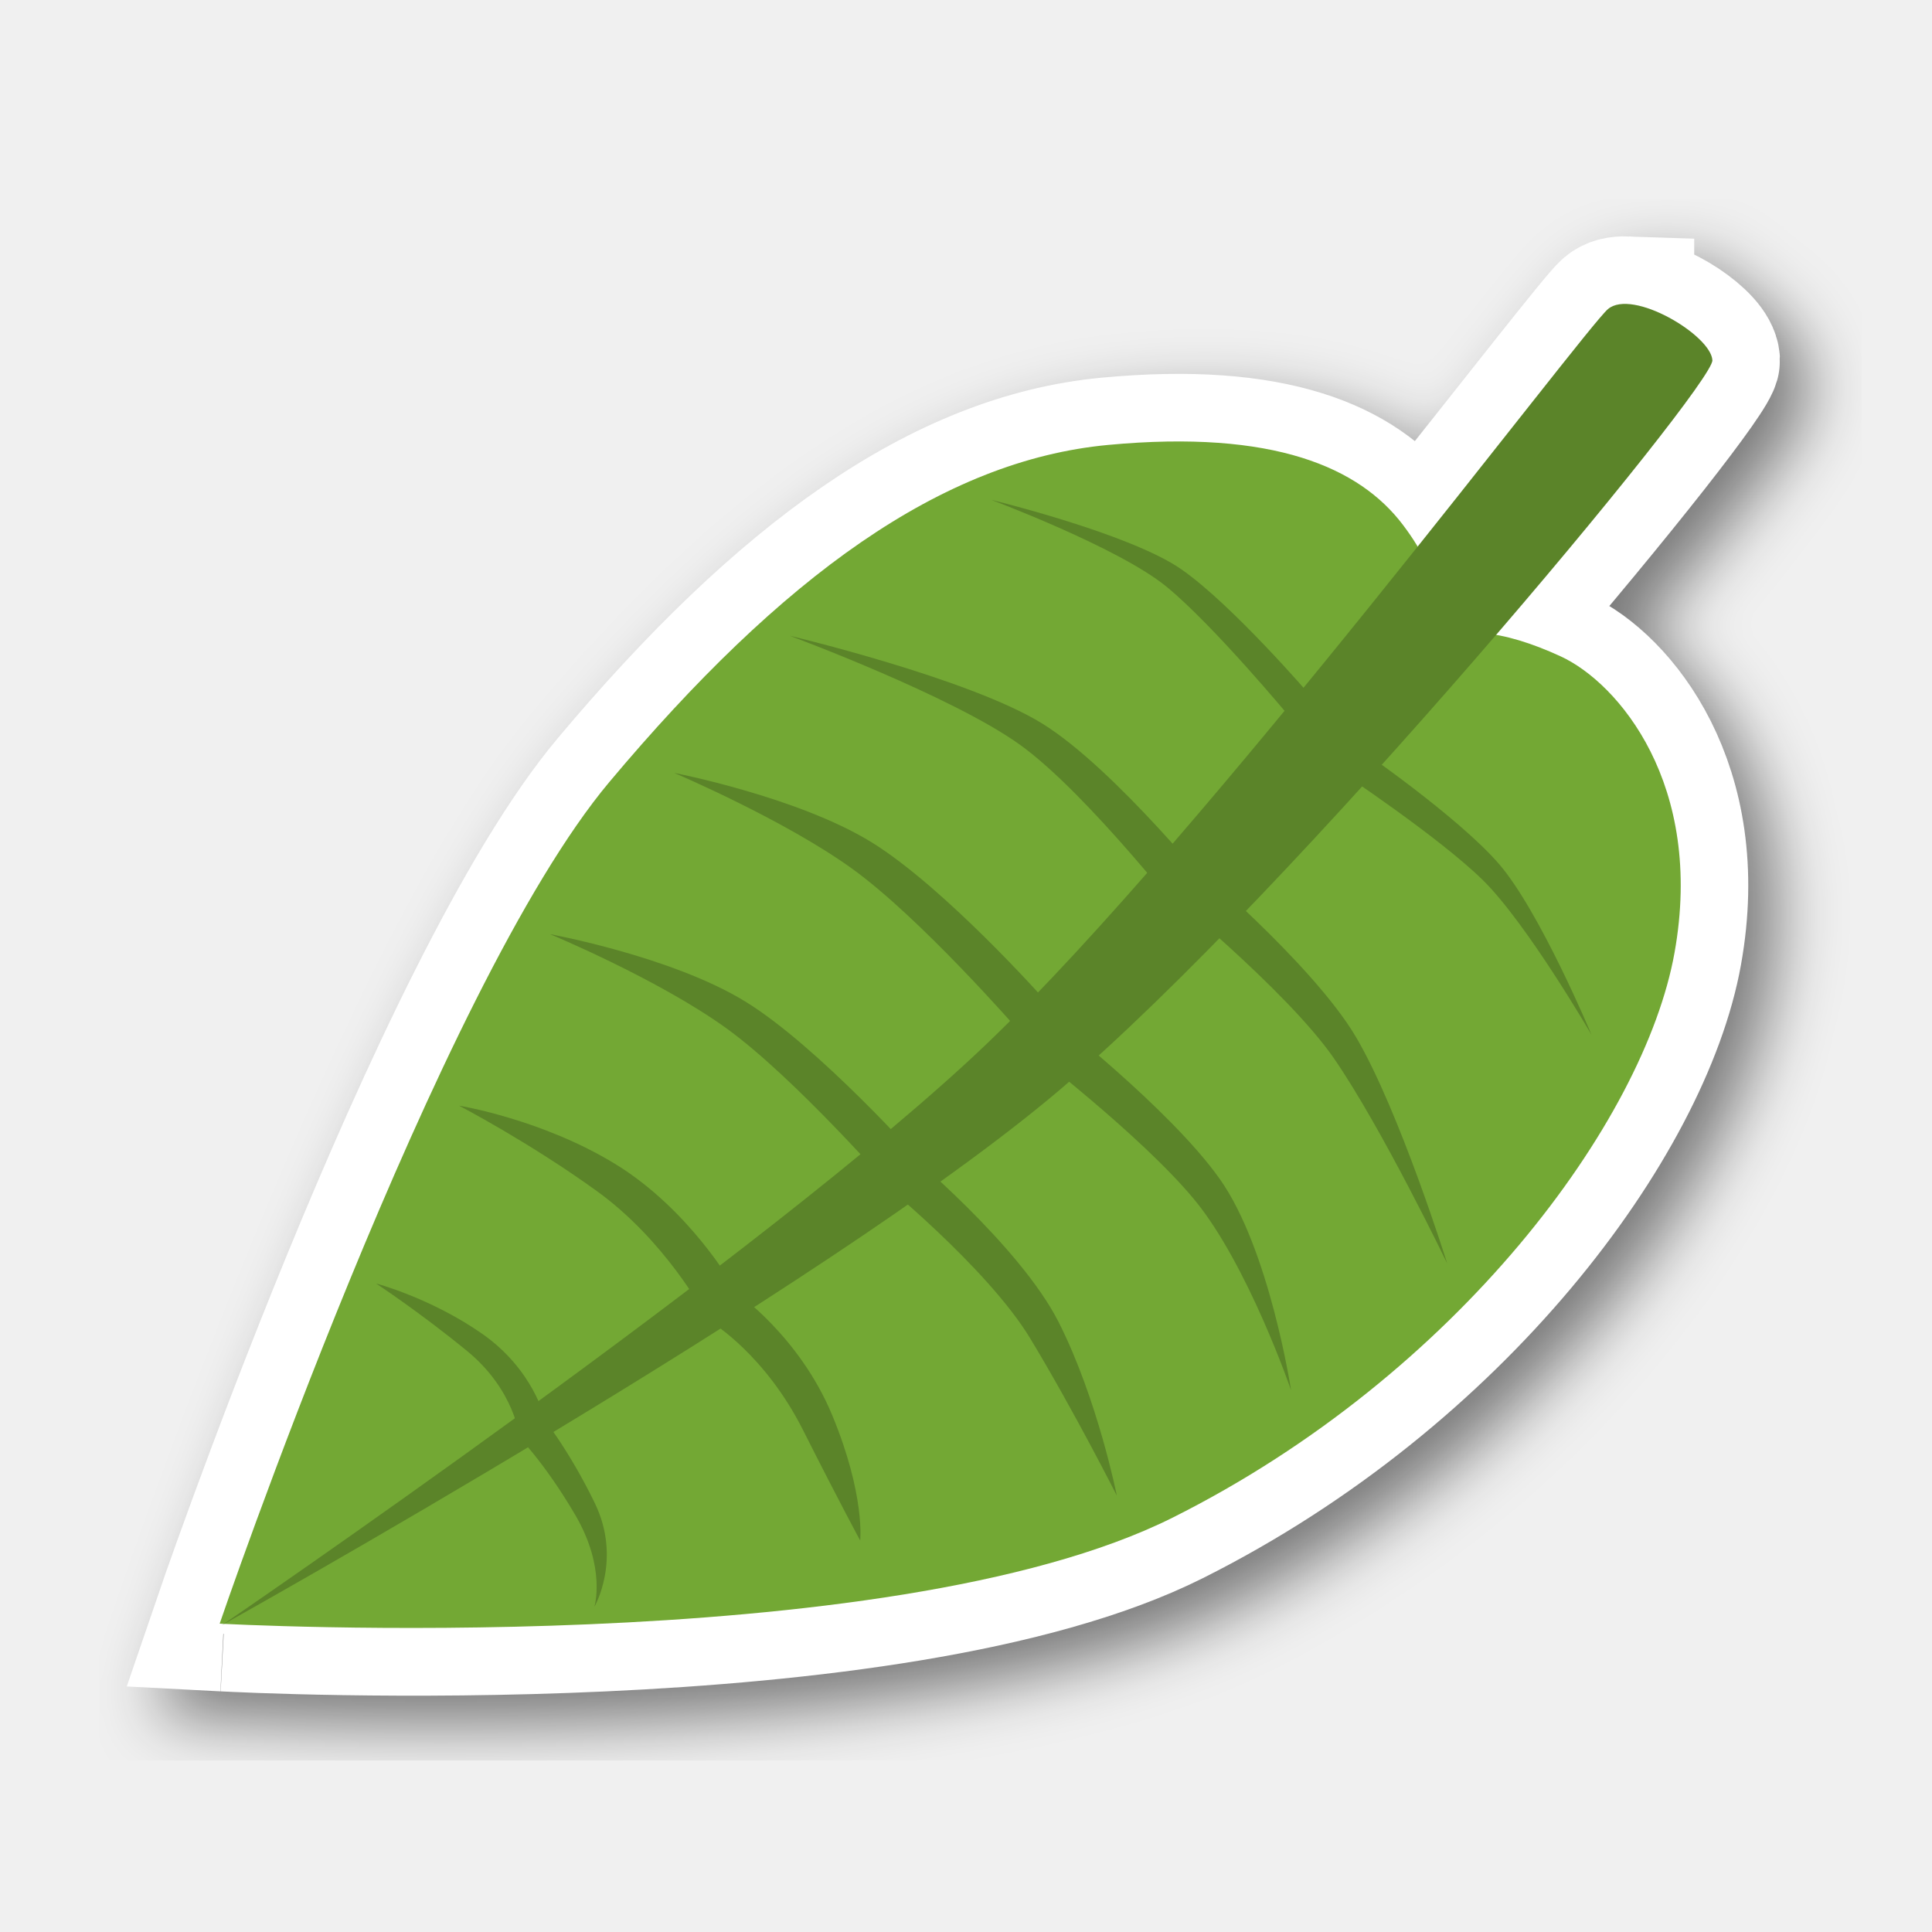
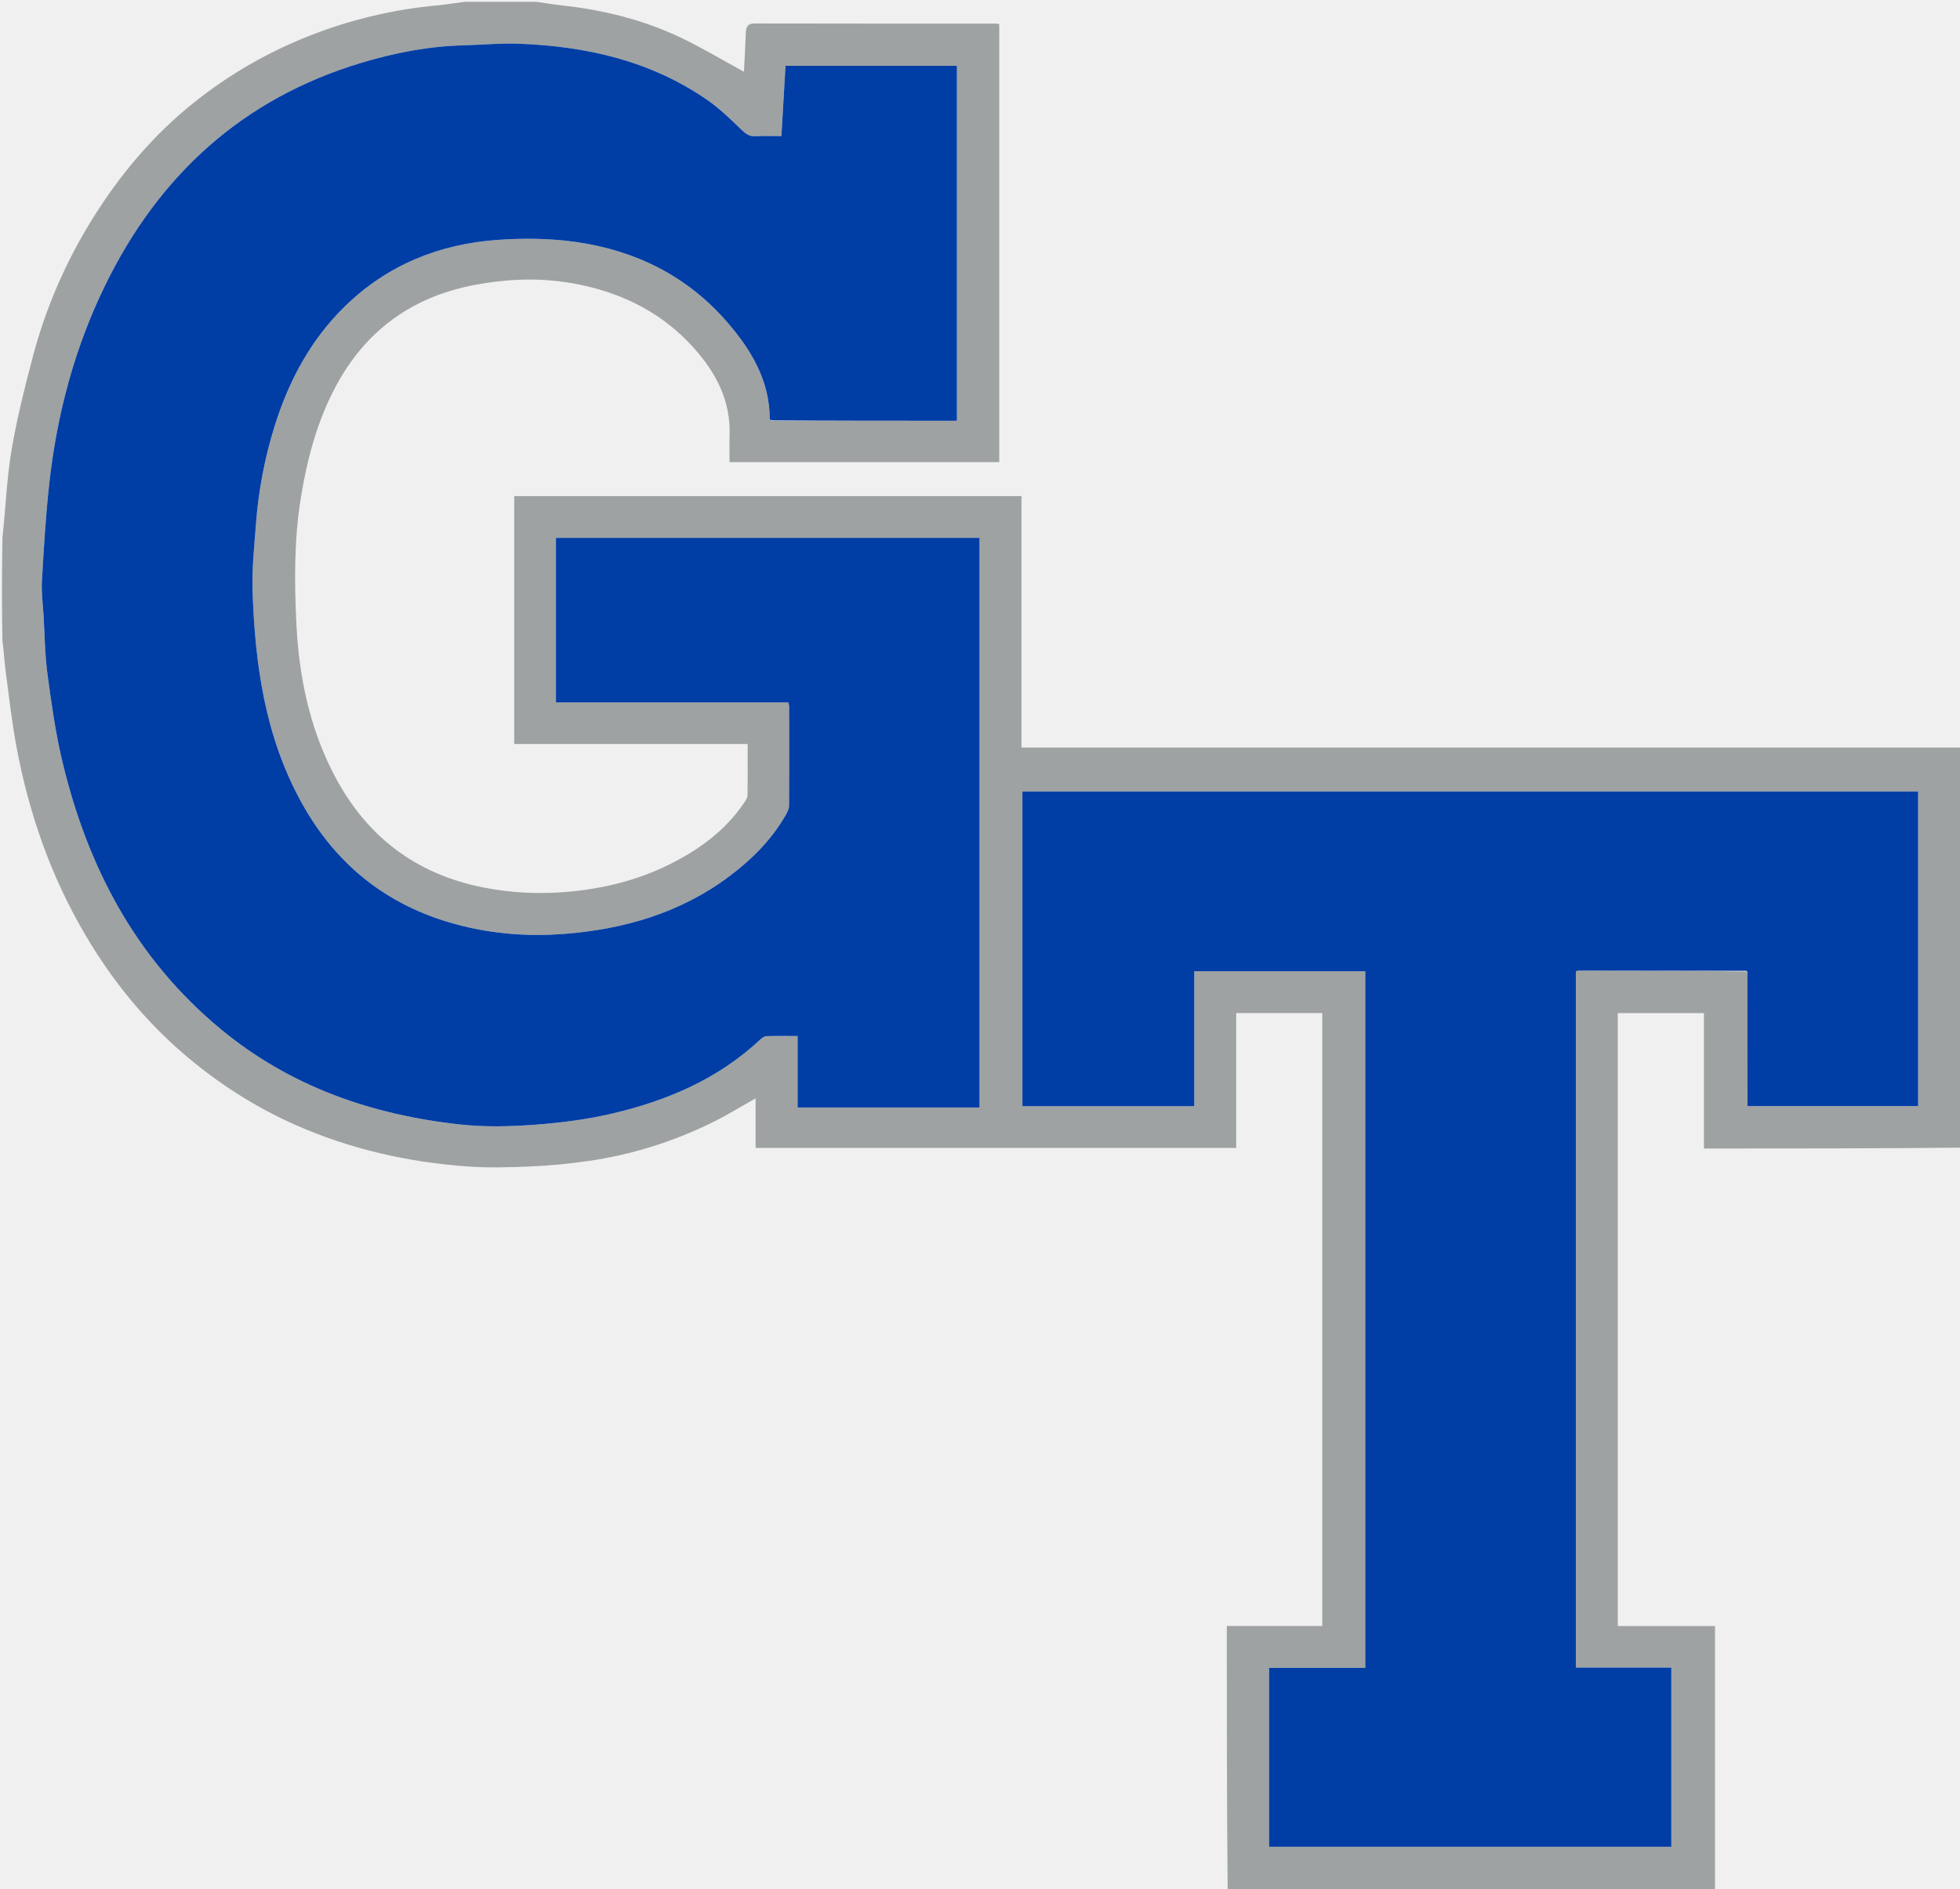
- <svg xmlns="http://www.w3.org/2000/svg" version="1.1" width="48" height="48" id="svg2">
-   <defs id="defs4">
-     <filter color-interpolation-filters="sRGB" id="filter4056">
-       <feFlood result="flood" flood-color="rgb(0,0,0)" flood-opacity="0.5" id="feFlood4058" />
-       <feComposite in2="SourceGraphic" operator="in" in="flood" result="composite1" id="feComposite4060" />
-       <feGaussianBlur result="blur" stdDeviation="4.6" id="feGaussianBlur4062" />
-       <feOffset result="offset" dy="4" dx="4" id="feOffset4064" />
-       <feComposite in2="offset" operator="over" in="SourceGraphic" result="composite2" id="feComposite4066" />
-     </filter>
-   </defs>
-   <g transform="translate(0,-252)" id="layer2">
-     <g transform="matrix(0.1743684,0,0,0.1743684,-0.5696428,252.7403)" id="g4245">
-       <path d="m 235.031,39.062 c -1.073,-0.038 -2.002,0.162 -2.656,0.719 -1.508,1.285 -12.677,15.716 -27.125,33.812 -0.578,-0.97 -1.279,-1.985 -2.094,-3.062 -6.155,-8.138 -18.321,-13.592 -42,-11.375 -23.679,2.217 -46.49,18.719 -71.062,48 -24.572,29.281 -55.531,119.938 -55.531,119.938 0,0 0.534,0.028 0.594,0.031 -0.016,0.011 -0.281,0.188 -0.281,0.188 0,0 0.322,-0.175 0.344,-0.188 3.623,0.192 95.232,4.856 135.125,-15.125 40.696,-20.383 67.195,-56.507 71.5,-80.469 4.305,-23.962 -8.017,-38.478 -16.219,-42.25 -3.295,-1.516 -6.367,-2.572 -9.188,-3.062 17.583,-20.434 30.904,-37.44 30.812,-39.125 -0.158,-2.897 -7.57,-7.866 -12.219,-8.031 z" id="path3006-3" style="fill:#000000;fill-opacity:1;stroke:#ffffff;stroke-width:19.269;stroke-miterlimit:4;stroke-opacity:1;stroke-dasharray:none;filter:url(#filter4056)" />
-       <path d="m 34.567,227.096 c 0,0 30.956,-90.644 55.528,-119.925 24.572,-29.281 47.383,-45.804 71.062,-48.021 23.679,-2.217 35.849,3.25 42.004,11.388 6.155,8.138 5.193,12.997 2.63,17.612 4.727,-3.586 11.639,-2.649 19.841,1.123 8.202,3.772 20.53,18.282 16.225,42.244 -4.305,23.962 -30.811,60.091 -71.507,80.475 -40.696,20.383 -135.783,15.105 -135.783,15.105" id="path3006" style="fill:#73a834;fill-opacity:1;stroke:none;display:inline" />
-       <path d="m 34.88,227.319 c 0,0 85.654,-47.68 119.25,-76.166 33.596,-28.486 93.319,-100.502 93.125,-104.068 -0.195,-3.566 -11.395,-10.26 -14.882,-7.289 -3.488,2.971 -57.41,74.937 -88.509,104.68 -31.099,29.743 -108.982,82.843 -108.982,82.843 z" id="path3033" style="fill:#5b8429;fill-opacity:1;stroke:none;display:inline" />
-       <path d="m 190.022,94.921 c 0,0 -11.109,-12.947 -18.428,-18.049 -7.318,-5.102 -27.102,-9.899 -27.102,-9.899 0,0 18.186,6.804 24.981,12.374 6.795,5.57 17.721,18.756 17.721,18.756 z" id="path3803" style="fill:#5b8429;fill-opacity:1;stroke:none;display:inline" />
-       <path d="m 176.953,123.7 c 0,0 -14.811,-18.49 -25.275,-24.908 -10.463,-6.418 -35.89,-12.454 -35.89,-12.454 0,0 23.142,8.56 32.857,15.568 9.715,7.008 24.264,25.798 24.264,25.798 z" id="path3803-3" style="fill:#5b8429;fill-opacity:1;stroke:none;display:inline" />
-       <path d="m 107.553,178.726 c 0,0 -6.122,-10.679 -16.585,-17.098 -10.463,-6.418 -22.294,-8.333 -22.294,-8.333 0,0 9.899,5.146 19.614,12.154 9.715,7.008 15.221,17.28 15.221,17.28 z" id="path3803-3-2" style="fill:#5b8429;fill-opacity:1;stroke:none;display:inline" />
-       <path d="m 80.873,197.828 c 0,0 -1.609,-6.947 -8.928,-12.049 -7.318,-5.102 -15.102,-7.149 -15.102,-7.149 0,0 6.186,4.054 12.981,9.624 6.795,5.57 7.471,12.256 7.471,12.256 z" id="path3803-5" style="fill:#5b8429;fill-opacity:1;stroke:none;display:inline" />
-       <path d="m 152.205,138.312 c 0,0 -14.372,-16.179 -24.835,-22.598 -10.463,-6.418 -28.044,-9.833 -28.044,-9.833 0,0 15.649,6.646 25.364,13.654 9.715,7.008 23.471,22.78 23.471,22.78 z" id="path3803-3-2-5" style="fill:#5b8429;fill-opacity:1;stroke:none;display:inline" />
-       <path d="m 134.527,161.293 c 0,0 -14.622,-16.429 -25.085,-22.848 -10.463,-6.418 -27.794,-9.583 -27.794,-9.583 0,0 15.399,6.396 25.114,13.404 9.715,7.008 23.721,23.03 23.721,23.03 z" id="path3803-3-2-6" style="fill:#5b8429;fill-opacity:1;stroke:none;display:inline" />
-       <path d="m 196.895,102.403 c 0,0 14.057,9.667 19.909,16.4 5.852,6.733 13.23,24.394 13.23,24.394 0,0 -9.202,-15.858 -15.465,-22.021 -6.263,-6.163 -20.537,-15.622 -20.537,-15.622 z" id="path3803-51" style="fill:#5b8429;fill-opacity:1;stroke:none;display:inline" />
-       <path d="m 172.178,117.824 c 0,0 18.168,15.204 24.361,25.803 6.193,10.598 12.932,32.149 12.932,32.149 0,0 -9.312,-19.32 -16.11,-29.183 -6.798,-9.863 -25.272,-24.811 -25.272,-24.811 z" id="path3803-3-20" style="fill:#5b8429;fill-opacity:1;stroke:none;display:inline" />
-       <path d="m 108.079,179.861 c 0,0 9.084,6.225 13.778,17.567 4.694,11.342 3.975,17.827 3.975,17.827 0,0 -2.775,-5.085 -8.169,-15.781 -5.394,-10.696 -12.923,-15.248 -12.923,-15.248 z" id="path3803-3-2-7" style="fill:#5b8429;fill-opacity:1;stroke:none;display:inline" />
-       <path d="m 80.02,196.957 c 0,0 4.108,4.931 7.996,12.961 3.888,8.029 -0.063,14.788 -0.063,14.788 0,0 1.719,-5.496 -2.714,-13.082 -4.433,-7.586 -8.429,-11.554 -8.429,-11.554 z" id="path3803-5-3" style="fill:#5b8429;fill-opacity:1;stroke:none;display:inline" />
-       <path d="m 152.896,140.449 c 0,0 17.087,13.281 24.177,23.301 7.09,10.02 10.15,30.089 10.15,30.089 0,0 -6.157,-17.93 -13.787,-27.165 -7.63,-9.235 -24.27,-21.927 -24.27,-21.927 z" id="path3803-3-2-5-5" style="fill:#5b8429;fill-opacity:1;stroke:none;display:inline" />
-       <path d="m 132.37,159.778 c 0,0 16.188,13.407 21.736,24.357 5.548,10.95 8.295,24.73 8.295,24.73 0,0 -6.124,-12.118 -12.321,-22.37 -6.196,-10.252 -22.029,-23.012 -22.029,-23.012 z" id="path3803-3-2-6-5" style="fill:#5b8429;fill-opacity:1;stroke:none;display:inline" />
-     </g>
-   </g>
+ <svg xmlns="http://www.w3.org/2000/svg" version="1.1" id="Layer_1" x="0px" y="0px" width="100%" viewBox="0 0 1080 1041" enable-background="new 0 0 1080 1041" xml:space="preserve">
+   <path fill="none" opacity="1" stroke="none" d=" M676,1042   C451.069,1042 226.138,1042 1,1042   C1,812.64 1,583.28 1.35,353.701   C2.129,358.747 2.336,364.04 3.028,369.27   C4.882,383.274 6.454,397.34 9.017,411.22   C15.823,448.078 28.028,483.024 47.122,515.447   C61.753,540.293 79.63,562.366 101.581,581.159   C120.117,597.029 140.373,610.045 162.693,619.944   C192.805,633.3 224.433,640.453 257.13,642.86   C268.788,643.718 280.578,643.386 292.277,642.887   C302.795,642.439 313.33,641.427 323.755,639.945   C348.031,636.493 371.201,629.185 393.172,618.309   C400.875,614.496 408.207,609.934 416.345,605.356   C416.345,614.916 416.345,623.831 416.345,632.686   C504.724,632.686 592.624,632.686 681.172,632.686   C681.172,607.676 681.172,582.973 681.172,558.334   C697.405,558.334 712.987,558.334 728.596,558.334   C728.596,671.014 728.596,783.359 728.596,896.179   C710.945,896.179 693.693,896.179 676,896.179   C676,945.102 676,993.551 676,1042  z" />
+   <path fill="none" opacity="1" stroke="none" d=" M296,1   C557.574,1 819.148,1 1081,1   C1081,137.692 1081,274.385 1080.531,411.539   C907.817,412 735.572,412 562.848,412   C562.848,365.307 562.848,319.388 562.848,273.418   C469.335,273.418 376.301,273.418 283.346,273.418   C283.346,319.088 283.346,364.338 283.346,410.066   C326.274,410.066 368.86,410.066 411.965,410.066   C411.965,419.819 412.04,429.104 411.882,438.386   C411.859,439.726 410.877,441.155 410.069,442.362   C399.64,457.928 384.91,468.498 368.491,476.615   C349.702,485.903 329.418,490.488 308.6,491.834   C294.581,492.74 280.559,491.894 266.598,489.171   C228.812,481.8 201.586,460.713 183.989,426.849   C170.453,400.8 164.701,372.521 163.306,343.632   C162.19,320.514 162.041,297.257 165.81,274.123   C169.28,252.816 174.709,232.363 184.879,213.202   C195.568,193.063 210.589,177.295 230.986,167.103   C245.69,159.757 261.447,156.3 277.922,154.732   C294.658,153.139 310.978,154.445 326.96,158.65   C348.272,164.259 366.963,174.778 381.961,191.392   C394.44,205.217 402.638,220.646 402.024,239.84   C401.866,244.765 402,249.7 402,254.712   C451.971,254.712 501.221,254.712 550.609,254.712   C550.609,174.057 550.609,93.69 550.609,13.264   C549.579,13.151 548.928,13.017 548.277,13.017   C504.112,13.005 459.946,13.041 415.781,12.938   C411.802,12.928 411.104,14.953 410.977,18.165   C410.686,25.531 410.26,32.892 409.925,39.544   C398.369,33.249 387.108,26.465 375.301,20.826   C354.493,10.888 332.334,5.452 309.429,2.965   C304.935,2.477 300.475,1.663 296,1  z" />
+   <path fill="#9EA2A2" opacity="1" stroke="none" d=" M295.531,1   C300.475,1.663 304.935,2.477 309.429,2.965   C332.334,5.452 354.493,10.888 375.301,20.826   C387.108,26.465 398.369,33.249 409.925,39.544   C410.26,32.892 410.686,25.531 410.977,18.165   C411.104,14.953 411.802,12.928 415.781,12.938   C459.946,13.041 504.112,13.005 548.277,13.017   C548.928,13.017 549.579,13.151 550.609,13.264   C550.609,93.69 550.609,174.057 550.609,254.712   C501.221,254.712 451.971,254.712 402,254.712   C402,249.7 401.866,244.765 402.024,239.84   C402.638,220.646 394.44,205.217 381.961,191.392   C366.963,174.778 348.272,164.259 326.96,158.65   C310.978,154.445 294.658,153.139 277.922,154.732   C261.447,156.3 245.69,159.757 230.986,167.103   C210.589,177.295 195.568,193.063 184.879,213.202   C174.709,232.363 169.28,252.816 165.81,274.123   C162.041,297.257 162.19,320.514 163.306,343.632   C164.701,372.521 170.453,400.8 183.989,426.849   C201.586,460.713 228.812,481.8 266.598,489.171   C280.559,491.894 294.581,492.74 308.6,491.834   C329.418,490.488 349.702,485.903 368.491,476.615   C384.91,468.498 399.64,457.928 410.069,442.362   C410.877,441.155 411.859,439.726 411.882,438.386   C412.04,429.104 411.965,419.819 411.965,410.066   C368.86,410.066 326.274,410.066 283.346,410.066   C283.346,364.338 283.346,319.088 283.346,273.418   C376.301,273.418 469.335,273.418 562.848,273.418   C562.848,319.388 562.848,365.307 562.848,412   C735.572,412 907.817,412 1080.531,412   C1081,485.354 1081,558.708 1080.531,632.531   C1033.163,633 986.263,633 938.901,633   C938.901,607.688 938.901,583.109 938.901,558.379   C922.735,558.379 907.039,558.379 891.42,558.379   C891.42,671.085 891.42,783.412 891.42,896.208   C909.419,896.208 927.001,896.208 945,896.208   C945,945.118 945,993.559 945,1042   C855.646,1042 766.292,1042 676.469,1042   C676,993.551 676,945.102 676,896.179   C693.693,896.179 710.945,896.179 728.596,896.179   C728.596,783.359 728.596,671.014 728.596,558.334   C712.987,558.334 697.405,558.334 681.172,558.334   C681.172,582.973 681.172,607.676 681.172,632.686   C592.624,632.686 504.724,632.686 416.345,632.686   C416.345,623.831 416.345,614.916 416.345,605.356   C408.207,609.934 400.875,614.496 393.172,618.309   C371.201,629.185 348.031,636.493 323.755,639.945   C313.33,641.427 302.795,642.439 292.277,642.887   C280.578,643.386 268.788,643.718 257.13,642.86   C224.433,640.453 192.805,633.3 162.693,619.944   C140.373,610.045 120.117,597.029 101.581,581.159   C79.63,562.366 61.753,540.293 47.122,515.447   C28.028,483.024 15.823,448.078 9.017,411.22   C6.454,397.34 4.882,383.274 3.028,369.27   C2.336,364.04 2.129,358.747 1.35,353.241   C1,334.312 1,315.625 1.351,296.227   C3.162,279.754 3.721,263.841 6.325,248.269   C9.214,230.989 13.557,213.912 18.006,196.941   C25.069,170 36.075,144.591 50.745,120.947   C65.901,96.52 84.156,74.684 106.778,56.596   C126.412,40.898 147.898,28.558 171.229,19.442   C193.702,10.661 217.012,5.179 241.07,2.948   C246.064,2.485 251.024,1.659 256,1   C269.021,1 282.042,1 295.531,1  M962.166,535.442   C962.318,535.688 962.526,535.873 962.899,536.927   C962.899,561.177 962.899,585.426 962.899,609.62   C994.772,609.62 1025.842,609.62 1056.93,609.62   C1056.93,551.655 1056.93,494.069 1056.93,436.237   C892.24,436.237 727.862,436.237 563.362,436.237   C563.362,494.248 563.362,551.956 563.362,609.656   C594.962,609.656 626.199,609.656 658.072,609.656   C658.072,584.606 658.072,559.892 658.072,535.301   C689.932,535.301 721.149,535.301 752.301,535.301   C752.301,663.42 752.301,791.111 752.301,919.235   C734.409,919.235 716.969,919.235 699.287,919.235   C699.287,952.379 699.287,985.087 699.287,1017.849   C773.353,1017.849 847.068,1017.849 920.936,1017.849   C920.936,984.878 920.936,952.301 920.936,919.109   C903.249,919.109 885.858,919.109 868.317,919.109   C868.317,790.773 868.317,663.054 868.317,535.335   C869.083,535.145 869.551,534.926 870.019,534.927   C900.679,534.958 931.338,535.008 962.166,535.442  M425.927,231.898   C459.557,231.898 493.187,231.898 527.285,231.898   C527.285,166.356 527.285,101.307 527.285,36.283   C495.764,36.283 464.527,36.283 432.834,36.283   C432.076,49.327 431.34,61.994 430.585,75   C425.509,75 420.853,74.788 416.227,75.073   C413.061,75.269 411.165,73.947 408.955,71.849   C402.814,66.018 396.732,59.945 389.809,55.147   C358.728,33.605 323.401,25.549 286.269,24.111   C276.019,23.715 265.718,24.719 255.438,24.981   C236.212,25.471 217.491,29.094 199.168,34.606   C133.788,54.272 87.686,96.385 57.995,157.13   C41.085,191.725 31.328,228.494 27.128,266.681   C25.178,284.409 24.13,302.246 23.112,320.059   C22.746,326.462 23.624,332.942 24.008,339.382   C24.647,350.1 24.74,360.895 26.161,371.51   C28.289,387.404 30.513,403.372 34.192,418.956   C47.966,477.288 74.597,528.257 121.533,567.122   C159.963,598.944 205.008,614.52 253.905,619.784   C267.334,621.229 281.103,620.898 294.606,619.897   C308.905,618.836 323.307,617.004 337.252,613.745   C367.574,606.659 395.731,594.673 418.893,572.961   C419.817,572.095 421.11,571.118 422.26,571.08   C428.029,570.888 433.808,570.992 439.5,570.992   C439.5,584.475 439.5,597.328 439.5,610.389   C472.948,610.389 506.335,610.389 539.736,610.389   C539.736,505.462 539.736,400.904 539.736,296.428   C461.632,296.428 383.918,296.428 306.342,296.428   C306.342,326.78 306.342,356.704 306.342,387.137   C349.256,387.137 391.831,387.137 434.362,387.137   C434.605,388.097 434.826,388.564 434.827,389.032   C434.855,407.365 434.909,425.699 434.794,444.031   C434.783,445.722 433.907,447.541 433.032,449.073   C425.217,462.763 414.305,473.66 401.801,483.024   C374.742,503.288 343.554,512.254 310.464,514.758   C291.802,516.171 273.135,514.874 254.691,510.313   C215.243,500.559 185.885,477.928 166.284,442.59   C146.009,406.038 140.409,365.935 139.156,325   C138.793,313.133 140.139,301.196 140.995,289.312   C142.325,270.873 145.744,252.785 151.229,235.133   C159.052,209.955 171.2,187.163 190.241,168.646   C213.464,146.06 241.938,134.534 273.881,132.229   C288.268,131.191 303.036,131.33 317.287,133.352   C349.891,137.98 378.286,151.901 400.229,177.013   C413.677,192.403 424.108,209.496 424.179,231.475   C424.179,231.475 424.52,231.807 424.52,231.807   C424.52,231.807 424.996,231.788 425.927,231.898  z" />
+   <path fill="none" opacity="1" stroke="none" d=" M945.469,1042   C945,993.559 945,945.118 945,896.208   C927.001,896.208 909.419,896.208 891.42,896.208   C891.42,783.412 891.42,671.085 891.42,558.379   C907.039,558.379 922.735,558.379 938.901,558.379   C938.901,583.109 938.901,607.688 938.901,633   C986.263,633 1033.163,633 1080.531,633   C1081,769.224 1081,905.448 1081,1042   C1035.98,1042 990.958,1042 945.469,1042  z" />
+   <path fill="none" opacity="1" stroke="none" d=" M255.531,1   C251.024,1.659 246.064,2.485 241.07,2.948   C217.012,5.179 193.702,10.661 171.229,19.442   C147.898,28.558 126.412,40.898 106.778,56.596   C84.156,74.684 65.901,96.52 50.745,120.947   C36.075,144.591 25.069,170 18.006,196.941   C13.557,213.912 9.214,230.989 6.325,248.269   C3.721,263.841 3.162,279.754 1.351,295.758   C1,197.745 1,99.49 1,1   C85.687,1 170.375,1 255.531,1  z" />
+   <path fill="#003DA5" opacity="1" stroke="none" d=" M424.161,230.999   C424.108,209.496 413.677,192.403 400.229,177.013   C378.286,151.901 349.891,137.98 317.287,133.352   C303.036,131.33 288.268,131.191 273.881,132.229   C241.938,134.534 213.464,146.06 190.241,168.646   C171.2,187.163 159.052,209.955 151.229,235.133   C145.744,252.785 142.325,270.873 140.995,289.312   C140.139,301.196 138.793,313.133 139.156,325   C140.409,365.935 146.009,406.038 166.284,442.59   C185.885,477.928 215.243,500.559 254.691,510.313   C273.135,514.874 291.802,516.171 310.464,514.758   C343.554,512.254 374.742,503.288 401.801,483.024   C414.305,473.66 425.217,462.763 433.032,449.073   C433.907,447.541 434.783,445.722 434.794,444.031   C434.909,425.699 434.855,407.365 434.827,389.032   C434.826,388.564 434.605,388.097 434.362,387.137   C391.831,387.137 349.256,387.137 306.342,387.137   C306.342,356.704 306.342,326.78 306.342,296.428   C383.918,296.428 461.632,296.428 539.736,296.428   C539.736,400.904 539.736,505.462 539.736,610.389   C506.335,610.389 472.948,610.389 439.5,610.389   C439.5,597.328 439.5,584.475 439.5,570.992   C433.808,570.992 428.029,570.888 422.26,571.08   C421.11,571.118 419.817,572.095 418.893,572.961   C395.731,594.673 367.574,606.659 337.252,613.745   C323.307,617.004 308.905,618.836 294.606,619.897   C281.103,620.898 267.334,621.229 253.905,619.784   C205.008,614.52 159.963,598.944 121.533,567.122   C74.597,528.257 47.966,477.288 34.192,418.956   C30.513,403.372 28.289,387.404 26.161,371.51   C24.74,360.895 24.647,350.1 24.008,339.382   C23.624,332.942 22.746,326.462 23.112,320.059   C24.13,302.246 25.178,284.409 27.128,266.681   C31.328,228.494 41.085,191.725 57.995,157.13   C87.686,96.385 133.788,54.272 199.168,34.606   C217.491,29.094 236.212,25.471 255.438,24.981   C265.718,24.719 276.019,23.715 286.269,24.111   C323.401,25.549 358.728,33.605 389.809,55.147   C396.732,59.945 402.814,66.018 408.955,71.849   C411.165,73.947 413.061,75.269 416.227,75.073   C420.853,74.788 425.509,75 430.585,75   C431.34,61.994 432.076,49.327 432.834,36.283   C464.527,36.283 495.764,36.283 527.285,36.283   C527.285,101.307 527.285,166.356 527.285,231.898   C493.187,231.898 459.557,231.898 425.361,231.675   C424.622,231.247 424.411,231.096 424.161,230.999  z" />
+   <path fill="#003DA5" opacity="1" stroke="none" d=" M961.998,535.055   C931.338,535.008 900.679,534.958 870.019,534.927   C869.551,534.926 869.083,535.145 868.317,535.335   C868.317,663.054 868.317,790.773 868.317,919.109   C885.858,919.109 903.249,919.109 920.936,919.109   C920.936,952.301 920.936,984.878 920.936,1017.849   C847.068,1017.849 773.353,1017.849 699.287,1017.849   C699.287,985.087 699.287,952.379 699.287,919.235   C716.969,919.235 734.409,919.235 752.301,919.235   C752.301,791.111 752.301,663.42 752.301,535.301   C721.149,535.301 689.932,535.301 658.072,535.301   C658.072,559.892 658.072,584.606 658.072,609.656   C626.199,609.656 594.962,609.656 563.362,609.656   C563.362,551.956 563.362,494.248 563.362,436.237   C727.862,436.237 892.24,436.237 1056.93,436.237   C1056.93,494.069 1056.93,551.655 1056.93,609.62   C1025.842,609.62 994.772,609.62 962.899,609.62   C962.899,585.426 962.899,561.177 962.855,536.212   C962.658,535.135 962.387,534.987 961.998,535.055  z" />
+   <path fill="#164BA5" opacity="1" stroke="none" d=" M424.17,231.237   C424.411,231.096 424.622,231.247 424.895,231.62   C424.996,231.788 424.52,231.807 424.52,231.807   C424.52,231.807 424.179,231.475 424.17,231.237  z" />
+   <path fill="#8894A2" opacity="1" stroke="none" d=" M962.082,535.249   C962.387,534.987 962.658,535.135 962.8,535.747   C962.526,535.873 962.318,535.688 962.082,535.249  z" />
</svg>
